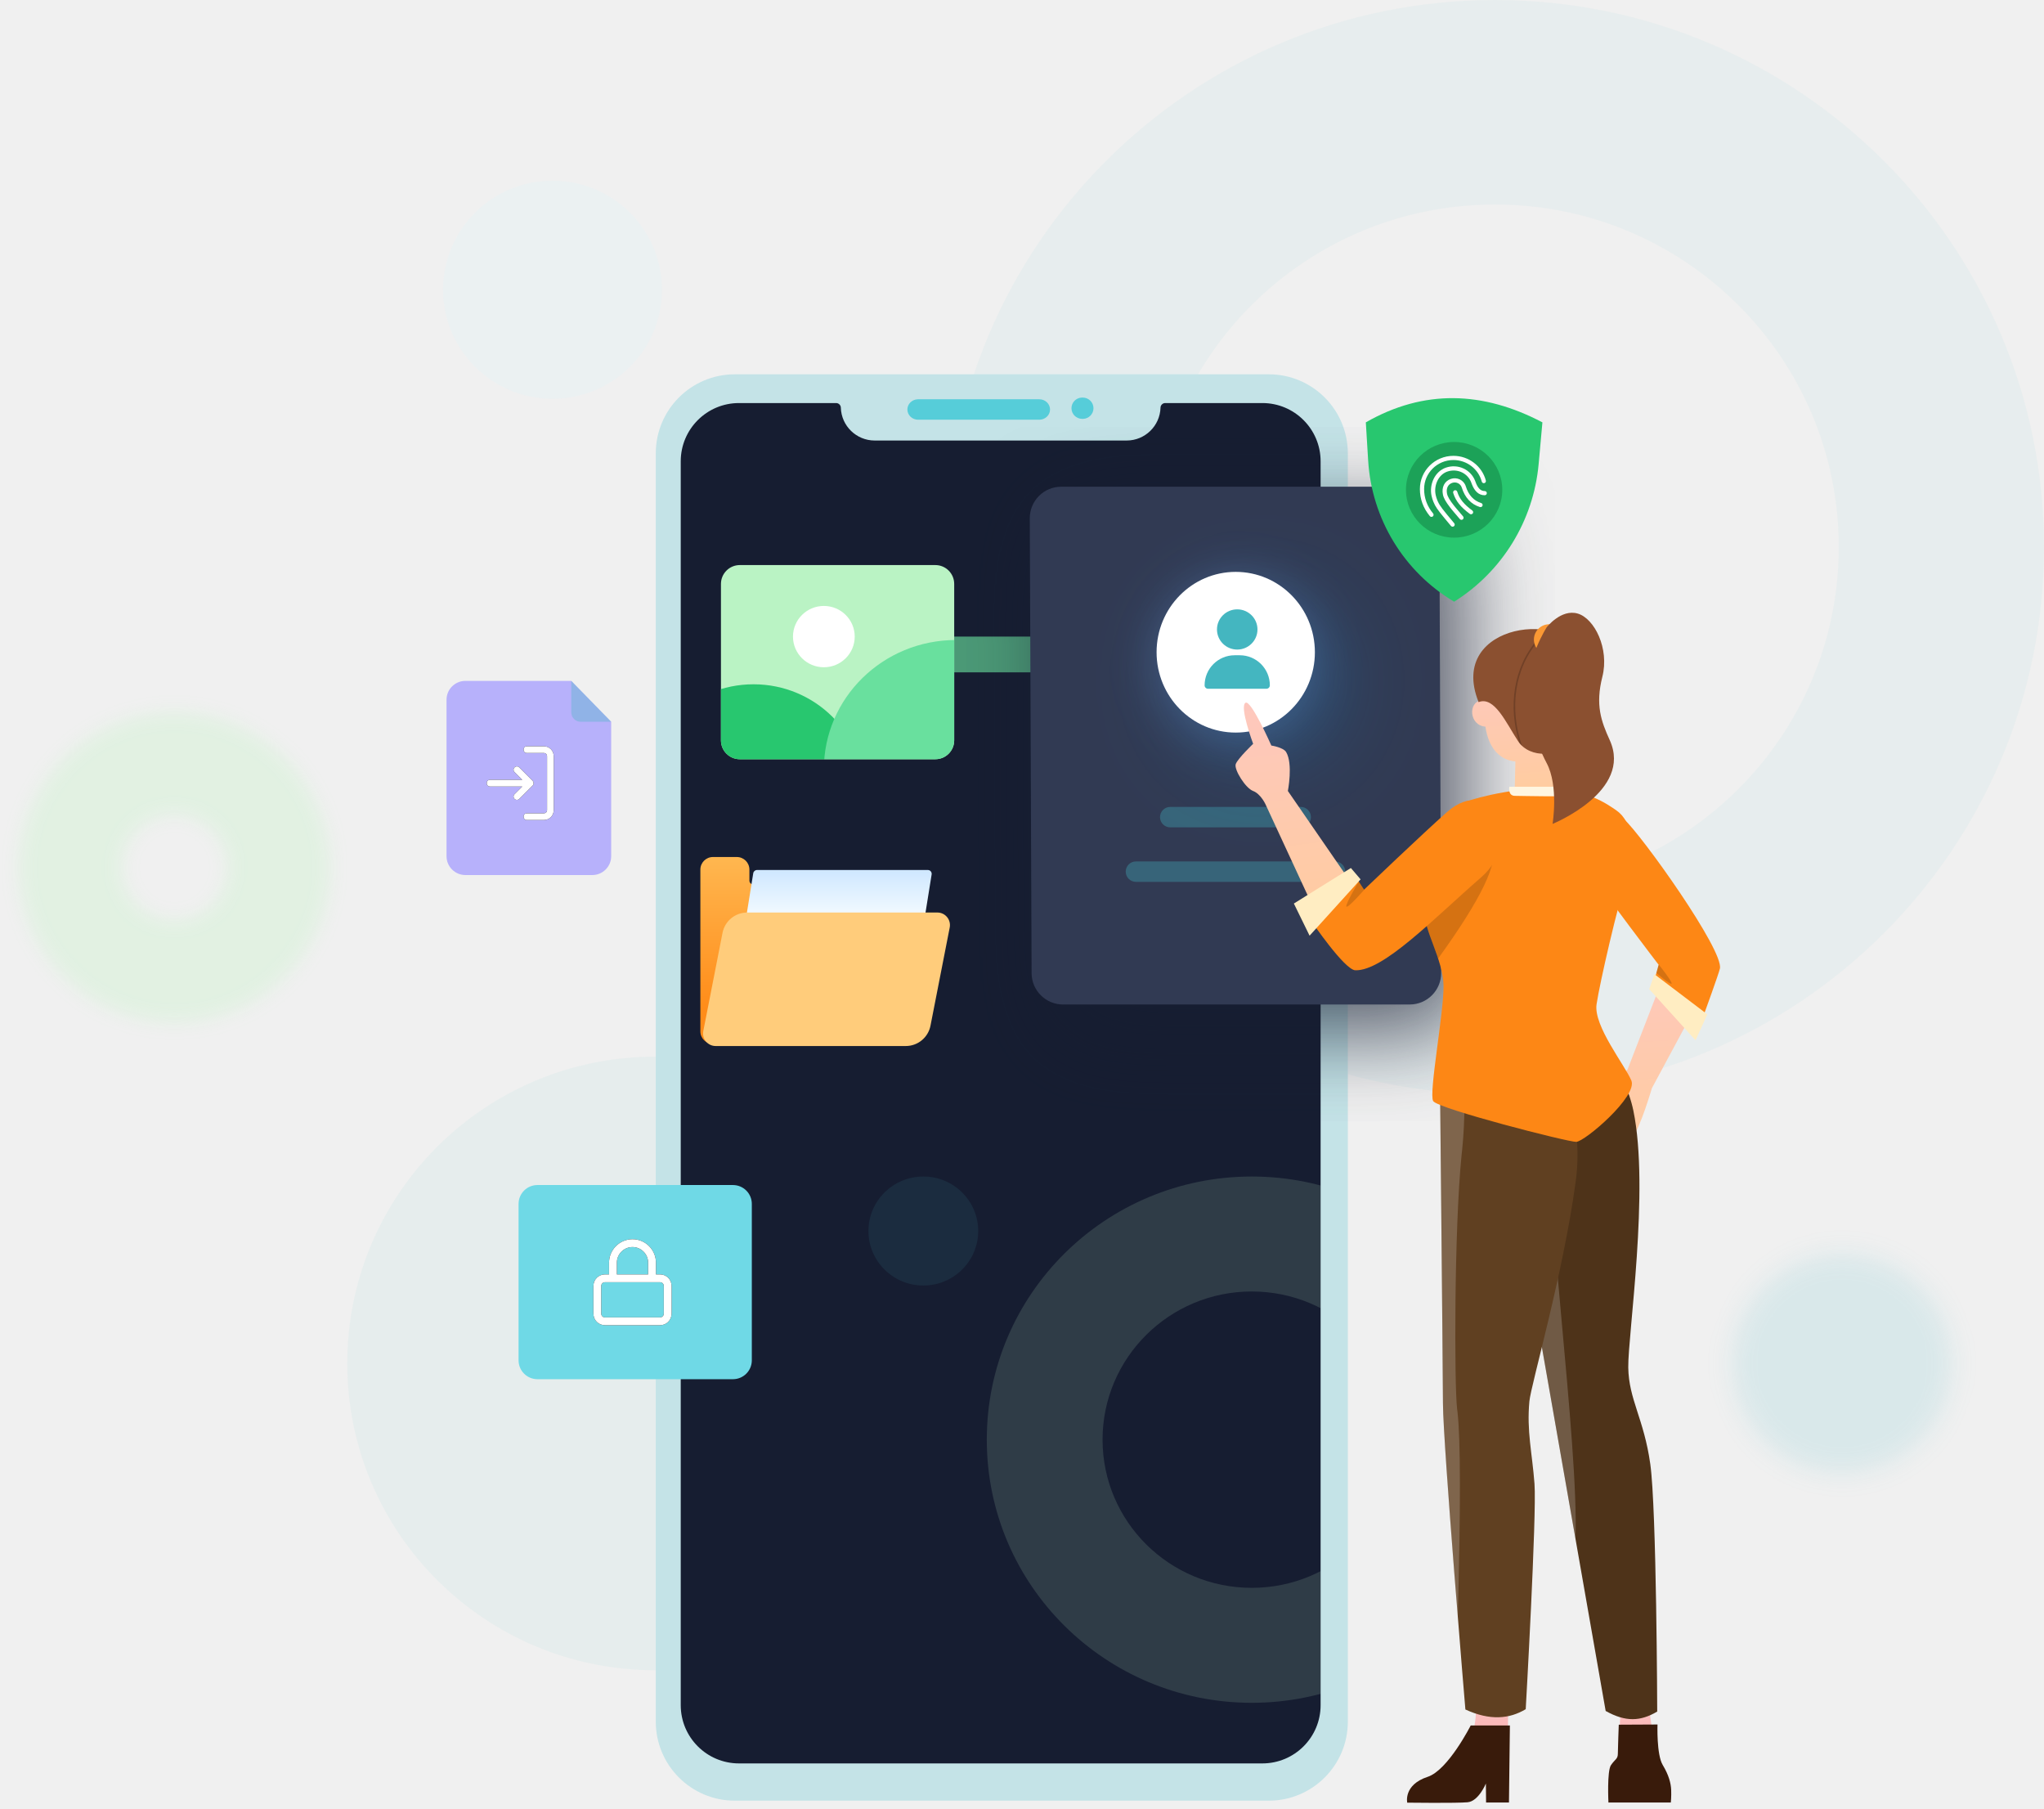
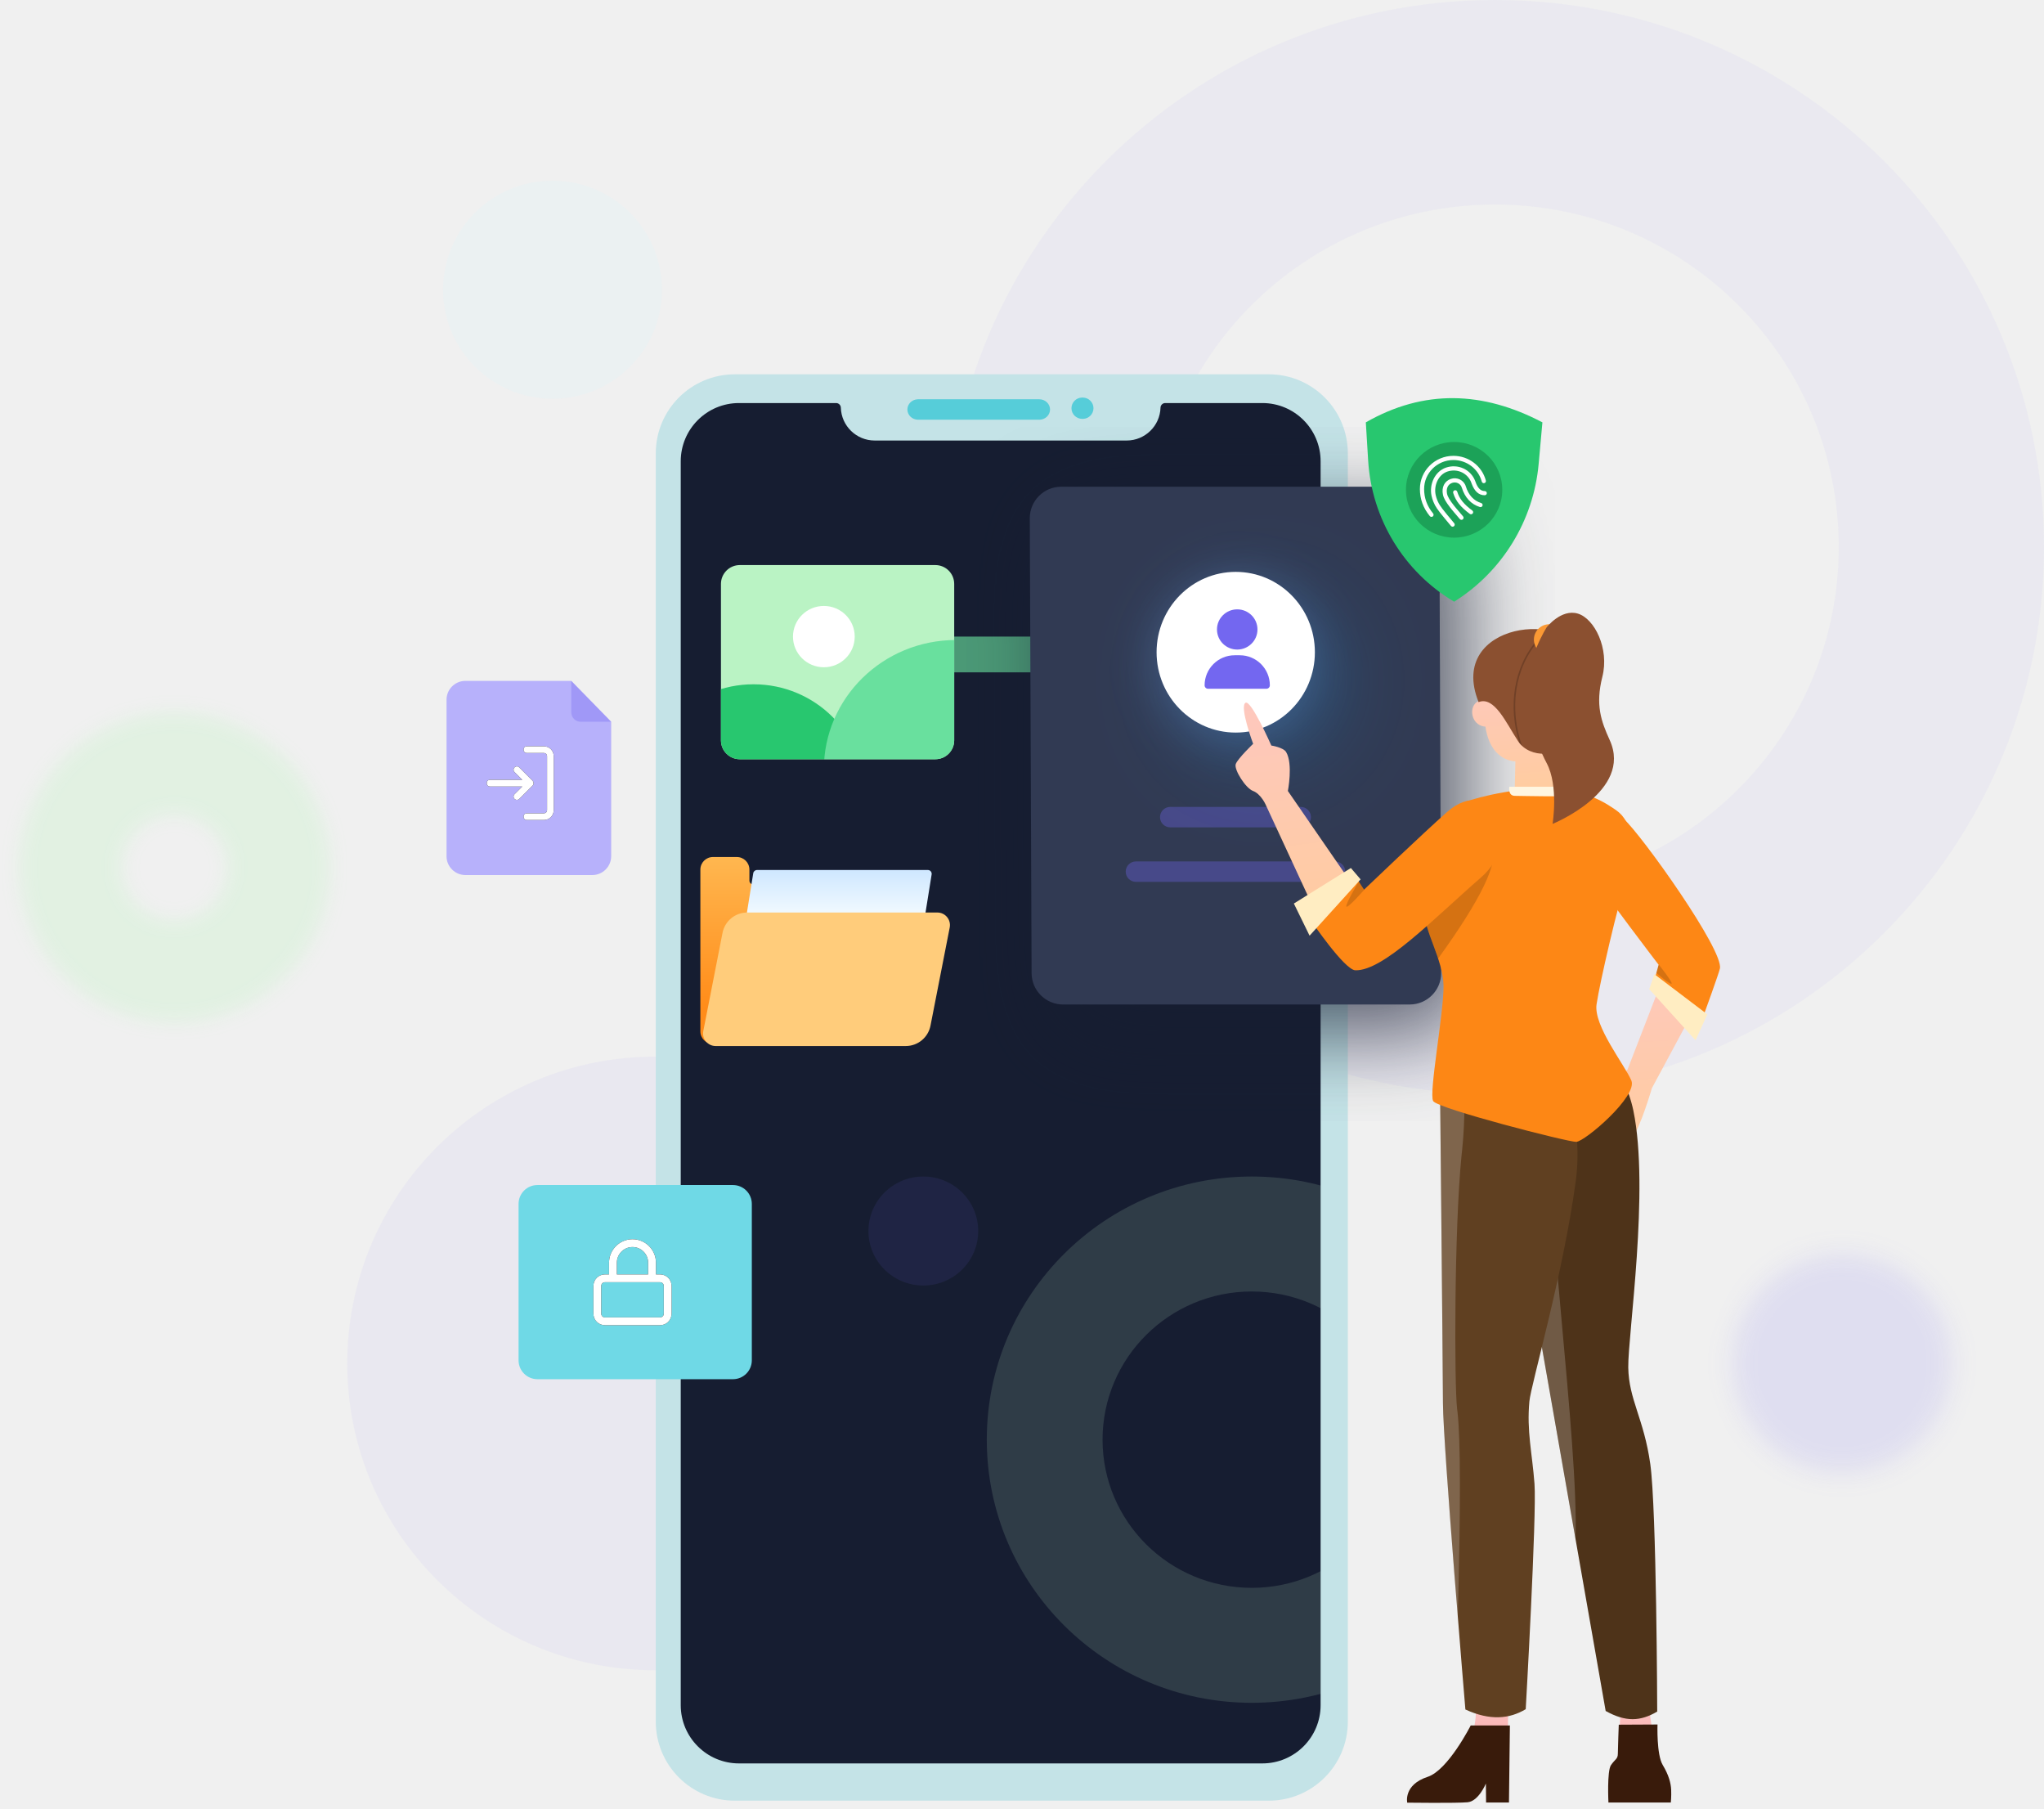
<svg xmlns="http://www.w3.org/2000/svg" width="650" height="575" viewBox="0 0 650 575" fill="none">
  <g id="Illustration">
    <g id="Shape">
-       <path id="Oval" opacity="0.053" fill-rule="evenodd" clip-rule="evenodd" d="M650 173.93C650 77.871 571.829 0 475.402 0C378.974 0 300.804 77.871 300.804 173.93C300.804 269.988 378.974 347.859 475.402 347.859C571.829 347.859 650 269.988 650 173.93ZM366.074 173.93C366.074 113.781 415.022 65.02 475.402 65.02C535.782 65.02 584.729 113.781 584.729 173.93C584.729 234.078 535.782 282.839 475.402 282.839C415.022 282.839 366.074 234.078 366.074 173.93Z" fill="#44b6c0" />
+       <path id="Oval" opacity="0.053" fill-rule="evenodd" clip-rule="evenodd" d="M650 173.93C650 77.871 571.829 0 475.402 0C378.974 0 300.804 77.871 300.804 173.93C300.804 269.988 378.974 347.859 475.402 347.859C571.829 347.859 650 269.988 650 173.93ZM366.074 173.93C366.074 113.781 415.022 65.02 475.402 65.02C535.782 65.02 584.729 113.781 584.729 173.93C584.729 234.078 535.782 282.839 475.402 282.839C415.022 282.839 366.074 234.078 366.074 173.93Z" fill="#7367F0" />
      <g id="Oval_2" opacity="0.141" filter="url(#filter0_f)">
        <path fill-rule="evenodd" clip-rule="evenodd" d="M104.993 275.795C104.993 248.563 82.833 226.488 55.497 226.488C28.16 226.488 6 248.563 6 275.795C6 303.027 28.16 325.102 55.497 325.102C82.833 325.102 104.993 303.027 104.993 275.795ZM38.635 275.795C38.635 266.518 46.184 258.998 55.497 258.998C64.809 258.998 72.358 266.518 72.358 275.795C72.358 285.072 64.809 292.592 55.497 292.592C46.184 292.592 38.635 285.072 38.635 275.795Z" fill="#8BF78F" />
      </g>
-       <ellipse id="Oval_3" cx="208.338" cy="433.469" rx="97.905" ry="97.531" fill="#44b6c0" fill-opacity="0.061" />
+       <ellipse id="Oval_3" cx="208.338" cy="433.469" rx="97.905" ry="97.531" fill="#7367F0" fill-opacity="0.061" />
      <ellipse id="Oval_4" opacity="0.141" cx="175.702" cy="92.112" rx="34.811" ry="34.678" fill="#CEF5FF" />
      <g id="Oval_5" filter="url(#filter1_f)">
-         <ellipse cx="585.818" cy="433.469" rx="34.811" ry="34.678" fill="#44b6c0" fill-opacity="0.136" />
+         <ellipse cx="585.818" cy="433.469" rx="34.811" ry="34.678" fill="#7367F0" fill-opacity="0.136" />
      </g>
    </g>
    <g id="File Organizer">
      <g id="Phone3">
        <path id="Rectangle" fill-rule="evenodd" clip-rule="evenodd" d="M208.539 144.137C208.539 130.254 219.793 119 233.676 119H403.481C417.364 119 428.618 130.254 428.618 144.137V547.336C428.618 561.218 417.364 572.473 403.481 572.473H233.676C219.793 572.473 208.539 561.218 208.539 547.336V144.137Z" fill="#C4E3E7" />
        <g id="Group 48">
          <path id="Rectangle_2" fill-rule="evenodd" clip-rule="evenodd" d="M216.477 146.66C216.477 136.431 224.769 128.138 234.999 128.138H265.888C266.701 128.138 267.366 128.784 267.39 129.597V129.597C267.559 135.419 272.328 140.051 278.153 140.051H358.284C364.108 140.051 368.877 135.419 369.047 129.597V129.597C369.07 128.784 369.736 128.138 370.548 128.138H401.438C411.667 128.138 419.96 136.431 419.96 146.66V542.105C419.96 552.334 411.667 560.627 401.438 560.627H234.999C224.769 560.627 216.477 552.334 216.477 542.105V146.66Z" fill="#161D31" />
          <mask id="mask0" mask-type="alpha" maskUnits="userSpaceOnUse" x="216" y="128" width="204" height="433">
            <path id="Rectangle_3" fill-rule="evenodd" clip-rule="evenodd" d="M216.477 146.66C216.477 136.431 224.769 128.138 234.999 128.138H265.888C266.701 128.138 267.366 128.784 267.39 129.597V129.597C267.559 135.419 272.328 140.051 278.153 140.051H358.284C364.108 140.051 368.877 135.419 369.047 129.597V129.597C369.07 128.784 369.736 128.138 370.548 128.138H401.438C411.667 128.138 419.96 136.431 419.96 146.66V542.105C419.96 552.334 411.667 560.627 401.438 560.627H234.999C224.769 560.627 216.477 552.334 216.477 542.105V146.66Z" fill="white" />
          </mask>
          <g mask="url(#mask0)">
-             <ellipse id="Oval_6" opacity="0.099" cx="293.623" cy="391.368" rx="17.453" ry="17.328" fill="#44b6c0" />
+             <ellipse id="Oval_6" opacity="0.099" cx="293.623" cy="391.368" rx="17.453" ry="17.328" fill="#7367F0" />
            <path id="Oval_7" opacity="0.141" fill-rule="evenodd" clip-rule="evenodd" d="M398.068 374.04C444.606 374.04 482.333 411.496 482.333 457.7C482.333 503.904 444.606 541.359 398.068 541.359C351.53 541.359 313.803 503.904 313.803 457.7C313.803 411.496 351.53 374.04 398.068 374.04ZM398.068 410.59C371.862 410.59 350.618 431.682 350.618 457.7C350.618 483.717 371.862 504.809 398.068 504.809C424.274 504.809 445.518 483.717 445.518 457.7C445.518 431.682 424.274 410.59 398.068 410.59Z" fill="#C8F5D0" />
            <path id="Rectangle_4" fill-rule="evenodd" clip-rule="evenodd" d="M241.264 208.075C241.264 204.934 243.809 202.389 246.949 202.389H391.019C394.159 202.389 396.704 204.934 396.704 208.075V208.075C396.704 211.215 394.159 213.76 391.019 213.76H246.949C243.809 213.76 241.264 211.215 241.264 208.075V208.075Z" fill="#68DE9E" fill-opacity="0.642" />
          </g>
        </g>
        <path id="Path" d="M330.508 126.939C332.39 126.939 333.916 128.394 333.916 130.188C333.916 131.942 332.457 133.372 330.632 133.435L330.508 133.437H291.962C290.08 133.437 288.554 131.982 288.554 130.188C288.554 128.433 290.013 127.004 291.838 126.941L291.962 126.939H330.508Z" fill="#56CDD9" />
        <path id="Path_2" d="M344.322 126.397C346.205 126.397 347.731 127.913 347.731 129.782C347.731 131.609 346.272 133.099 344.447 133.164L344.322 133.166H344.143C342.261 133.166 340.734 131.651 340.734 129.782C340.734 127.954 342.193 126.465 344.018 126.4L344.143 126.397H344.322Z" fill="#56CDD9" />
      </g>
      <g id="Icon54">
        <g id="Group 37">
          <path id="Rectangle_5" fill-rule="evenodd" clip-rule="evenodd" d="M222.72 276.463C222.72 274.254 224.511 272.463 226.72 272.463L234.313 272.463C236.523 272.463 238.313 274.254 238.313 276.463V279.966C238.313 280.639 238.859 281.185 239.533 281.185H289.542C291.751 281.185 293.542 282.976 293.542 285.185V327.883C293.542 330.092 291.751 331.883 289.542 331.883H226.72C224.511 331.883 222.72 330.092 222.72 327.883V276.463Z" fill="url(#paint0_linear)" />
          <path id="Rectangle_6" fill-rule="evenodd" clip-rule="evenodd" d="M239.536 277.616C239.631 277.025 240.141 276.59 240.739 276.59H295.061C295.812 276.59 296.384 277.261 296.265 278.003L288.105 328.794C288.01 329.385 287.5 329.82 286.901 329.82H232.579C231.829 329.82 231.256 329.149 231.375 328.408L239.536 277.616Z" fill="url(#paint1_linear)" />
          <path id="Rectangle_7" fill-rule="evenodd" clip-rule="evenodd" d="M298.086 290.108C300.604 290.108 302.496 292.406 302.012 294.877L295.899 326.091C295.163 329.845 291.873 332.554 288.048 332.554H227.579C225.061 332.554 223.17 330.256 223.654 327.785L229.767 296.57C230.502 292.816 233.792 290.108 237.617 290.108L298.086 290.108Z" fill="#FFCC7B" />
        </g>
      </g>
      <g id="Group 28">
        <path id="Rectangle_8" fill-rule="evenodd" clip-rule="evenodd" d="M142 222.468C142 219.154 144.686 216.468 148 216.468H181.667L194.359 229.463V272.197C194.359 275.511 191.673 278.197 188.359 278.197H148C144.686 278.197 142 275.511 142 272.197V222.468Z" fill="#B7B1FB" />
        <g id="Icon">
          <path id="Mask" fill-rule="evenodd" clip-rule="evenodd" d="M176.099 257.505V240.458C176.099 238.647 174.714 237.262 172.903 237.262H167.575C166.935 237.262 166.509 237.688 166.509 238.327C166.509 238.966 166.935 239.393 167.575 239.393H172.903C173.542 239.393 173.968 239.819 173.968 240.458V257.505C173.968 258.144 173.542 258.57 172.903 258.57H167.575C166.935 258.57 166.509 258.996 166.509 259.636C166.509 260.275 166.935 260.701 167.575 260.701H172.903C174.714 260.701 176.099 259.316 176.099 257.505ZM169.599 248.555C169.706 248.875 169.706 249.194 169.599 249.408C169.599 249.514 169.493 249.621 169.386 249.727L165.124 253.989C164.91 254.202 164.591 254.308 164.378 254.308C164.165 254.308 163.845 254.202 163.632 253.989C163.205 253.563 163.205 252.923 163.632 252.497L166.083 250.047H155.853C155.213 250.047 154.787 249.621 154.787 248.981C154.787 248.342 155.213 247.916 155.853 247.916H166.083L163.632 245.465C163.205 245.039 163.205 244.4 163.632 243.974C164.058 243.548 164.697 243.548 165.124 243.974L169.386 248.236C169.439 248.289 169.466 248.342 169.493 248.395C169.519 248.449 169.546 248.502 169.599 248.555Z" fill="black" />
          <mask id="mask1" mask-type="alpha" maskUnits="userSpaceOnUse" x="154" y="237" width="23" height="24">
            <path id="Mask_2" fill-rule="evenodd" clip-rule="evenodd" d="M176.099 257.505V240.458C176.099 238.647 174.714 237.262 172.903 237.262H167.575C166.935 237.262 166.509 237.688 166.509 238.327C166.509 238.966 166.935 239.393 167.575 239.393H172.903C173.542 239.393 173.968 239.819 173.968 240.458V257.505C173.968 258.144 173.542 258.57 172.903 258.57H167.575C166.935 258.57 166.509 258.996 166.509 259.636C166.509 260.275 166.935 260.701 167.575 260.701H172.903C174.714 260.701 176.099 259.316 176.099 257.505ZM169.599 248.555C169.706 248.875 169.706 249.194 169.599 249.408C169.599 249.514 169.493 249.621 169.386 249.727L165.124 253.989C164.91 254.202 164.591 254.308 164.378 254.308C164.165 254.308 163.845 254.202 163.632 253.989C163.205 253.563 163.205 252.923 163.632 252.497L166.083 250.047H155.853C155.213 250.047 154.787 249.621 154.787 248.981C154.787 248.342 155.213 247.916 155.853 247.916H166.083L163.632 245.465C163.205 245.039 163.205 244.4 163.632 243.974C164.058 243.548 164.697 243.548 165.124 243.974L169.386 248.236C169.439 248.289 169.466 248.342 169.493 248.395C169.519 248.449 169.546 248.502 169.599 248.555Z" fill="white" />
          </mask>
          <g mask="url(#mask1)">
            <g id="Icon Color">
              <rect id="ð¨ Icon Color" x="152.656" y="236.196" width="25.575" height="25.57" fill="white" />
            </g>
          </g>
        </g>
-         <path id="Path_3" opacity="0.34" d="M194.358 229.463H184.666C183.009 229.463 181.666 228.12 181.666 226.463V216.468L194.358 229.463Z" fill="#44b6c0" />
+         <path id="Path_3" opacity="0.34" d="M194.358 229.463H184.666C183.009 229.463 181.666 228.12 181.666 226.463V216.468L194.358 229.463Z" fill="#7367F0" />
      </g>
      <g id="Group">
        <path id="Rectangle_9" fill-rule="evenodd" clip-rule="evenodd" d="M164.907 382.748C164.907 379.434 167.594 376.748 170.907 376.748H233.082C236.396 376.748 239.082 379.434 239.082 382.748V432.477C239.082 435.791 236.396 438.477 233.082 438.477H170.907C167.594 438.477 164.907 435.791 164.907 432.477V382.748Z" fill="#6FD9E6" />
        <g id="Icon_2">
          <path id="Mask_3" fill-rule="evenodd" clip-rule="evenodd" d="M209.841 405.159H208.598V401.43C208.598 397.328 205.241 393.972 201.138 393.972C197.036 393.972 193.679 397.328 193.679 401.43V405.159H192.436C190.322 405.159 188.706 406.774 188.706 408.888V417.589C188.706 419.702 190.322 421.317 192.436 421.317H209.841C211.954 421.317 213.57 419.702 213.57 417.589V408.888C213.57 406.774 211.954 405.159 209.841 405.159ZM196.165 401.43C196.165 398.695 198.403 396.458 201.138 396.458C203.873 396.458 206.111 398.695 206.111 401.43V405.159H196.165V401.43ZM209.841 418.831C210.587 418.831 211.084 418.334 211.084 417.589V408.888C211.084 408.142 210.587 407.645 209.841 407.645H192.436C191.69 407.645 191.192 408.142 191.192 408.888V417.589C191.192 418.334 191.69 418.831 192.436 418.831H209.841Z" fill="black" />
          <mask id="mask2" mask-type="alpha" maskUnits="userSpaceOnUse" x="188" y="393" width="26" height="29">
            <path id="Mask_4" fill-rule="evenodd" clip-rule="evenodd" d="M209.841 405.159H208.598V401.43C208.598 397.328 205.241 393.972 201.138 393.972C197.036 393.972 193.679 397.328 193.679 401.43V405.159H192.436C190.322 405.159 188.706 406.774 188.706 408.888V417.589C188.706 419.702 190.322 421.317 192.436 421.317H209.841C211.954 421.317 213.57 419.702 213.57 417.589V408.888C213.57 406.774 211.954 405.159 209.841 405.159ZM196.165 401.43C196.165 398.695 198.403 396.458 201.138 396.458C203.873 396.458 206.111 398.695 206.111 401.43V405.159H196.165V401.43ZM209.841 418.831C210.587 418.831 211.084 418.334 211.084 417.589V408.888C211.084 408.142 210.587 407.645 209.841 407.645H192.436C191.69 407.645 191.192 408.142 191.192 408.888V417.589C191.192 418.334 191.69 418.831 192.436 418.831H209.841Z" fill="white" />
          </mask>
          <g mask="url(#mask2)">
            <g id="Icon Color_2">
              <rect id="ð¨ Icon Color_2" x="186.22" y="392.729" width="29.837" height="29.832" fill="white" />
            </g>
          </g>
        </g>
      </g>
      <g id="Group 34">
        <path id="Rectangle_10" d="M229.265 185.646C229.265 182.333 231.951 179.646 235.265 179.646H297.44C300.754 179.646 303.44 182.333 303.44 185.646V235.376C303.44 238.69 300.754 241.376 297.44 241.376H235.265C231.951 241.376 229.265 238.69 229.265 235.376V185.646Z" fill="#BAF3C4" />
        <mask id="mask3" mask-type="alpha" maskUnits="userSpaceOnUse" x="229" y="179" width="75" height="63">
          <path id="Rectangle_11" d="M229.265 185.646C229.265 182.333 231.951 179.646 235.265 179.646H297.44C300.754 179.646 303.44 182.333 303.44 185.646V235.376C303.44 238.69 300.754 241.376 297.44 241.376H235.265C231.951 241.376 229.265 238.69 229.265 235.376V185.646Z" fill="white" />
        </mask>
        <g mask="url(#mask3)">
          <ellipse id="Oval_8" cx="261.989" cy="202.389" rx="9.817" ry="9.747" fill="white" />
          <ellipse id="Oval_9" cx="239.627" cy="252.747" rx="35.451" ry="35.197" fill="#28C76F" />
          <ellipse id="Oval_10" cx="303.986" cy="244.625" rx="41.996" ry="41.153" fill="#69E09E" />
        </g>
      </g>
      <g id="Group 23">
        <g id="Rectangle_12" filter="url(#filter2_d)">
          <path fill-rule="evenodd" clip-rule="evenodd" d="M327.477 164.778C327.455 159.239 331.939 154.738 337.477 154.738H447.72C453.227 154.738 457.698 159.191 457.72 164.698L458.295 309.31C458.317 314.848 453.833 319.35 448.295 319.35H338.052C332.545 319.35 328.074 314.897 328.052 309.39L327.477 164.778Z" fill="#313A53" />
        </g>
-         <path id="Rectangle_13" opacity="0.34" d="M368.889 259.786C368.889 257.992 370.343 256.537 372.138 256.537H413.635C415.43 256.537 416.884 257.992 416.884 259.786V259.786C416.884 261.581 415.43 263.035 413.635 263.035H372.138C370.343 263.035 368.889 261.581 368.889 259.786V259.786Z" fill="#44b6c0" />
-         <path id="Rectangle_14" opacity="0.34" d="M357.98 277.114C357.98 275.32 359.435 273.865 361.229 273.865H424.543C426.338 273.865 427.792 275.32 427.792 277.114V277.114C427.792 278.908 426.338 280.363 424.543 280.363H361.229C359.435 280.363 357.98 278.908 357.98 277.114V277.114Z" fill="#44b6c0" />
+         <path id="Rectangle_13" opacity="0.34" d="M368.889 259.786C368.889 257.992 370.343 256.537 372.138 256.537H413.635C415.43 256.537 416.884 257.992 416.884 259.786V259.786C416.884 261.581 415.43 263.035 413.635 263.035H372.138C370.343 263.035 368.889 261.581 368.889 259.786V259.786Z" fill="#7367F0" />
+         <path id="Rectangle_14" opacity="0.34" d="M357.98 277.114C357.98 275.32 359.435 273.865 361.229 273.865H424.543C426.338 273.865 427.792 275.32 427.792 277.114V277.114C427.792 278.908 426.338 280.363 424.543 280.363H361.229C359.435 280.363 357.98 278.908 357.98 277.114V277.114Z" fill="#7367F0" />
        <g id="Icon8">
          <g id="Oval_11" filter="url(#filter3_dd)">
            <ellipse cx="392.968" cy="207.357" rx="25.17" ry="25.545" fill="white" />
          </g>
          <g id="Group 70">
-             <path id="Combined Shape" fill-rule="evenodd" clip-rule="evenodd" d="M393.443 206.51C396.999 206.51 399.882 203.648 399.882 200.117C399.882 196.587 396.999 193.725 393.443 193.725C389.887 193.725 387.004 196.587 387.004 200.117C387.004 203.648 389.887 206.51 393.443 206.51ZM392.631 208.32C387.35 208.32 383.069 212.601 383.069 217.881C383.069 218.485 383.559 218.974 384.162 218.974H402.724C403.327 218.974 403.817 218.485 403.817 217.881C403.817 212.601 399.536 208.32 394.255 208.32H392.631Z" fill="#44b6c0" />
+             <path id="Combined Shape" fill-rule="evenodd" clip-rule="evenodd" d="M393.443 206.51C396.999 206.51 399.882 203.648 399.882 200.117C399.882 196.587 396.999 193.725 393.443 193.725C389.887 193.725 387.004 196.587 387.004 200.117C387.004 203.648 389.887 206.51 393.443 206.51ZM392.631 208.32C387.35 208.32 383.069 212.601 383.069 217.881C383.069 218.485 383.559 218.974 384.162 218.974H402.724C403.327 218.974 403.817 218.485 403.817 217.881C403.817 212.601 399.536 208.32 394.255 208.32H392.631Z" fill="#7367F0" />
          </g>
        </g>
      </g>
      <g id="Wom3.5">
        <g id="RArm">
          <path id="Path_4" fill-rule="evenodd" clip-rule="evenodd" d="M517.545 340.072C517.545 340.072 505.347 352.052 506.095 353.223C506.843 354.403 512.99 351.663 512.99 351.663C512.99 351.663 505.321 364.247 506.899 365.214C508.476 366.181 516.545 364.223 519.019 361.629C521.494 359.035 525.312 345.945 525.312 345.945L543.865 311.45L530.41 306.827L517.545 340.072Z" fill="url(#paint2_linear)" />
          <path id="Path_5" fill-rule="evenodd" clip-rule="evenodd" d="M505.088 276.306C510.211 284.208 527.455 306.729 527.455 306.729L526.198 311.222L542.045 322.008C542.045 322.008 546.547 309.66 546.938 307.923C548.226 302.193 522.192 265.626 516.362 260.342C507.184 252.022 497.26 264.229 505.088 276.306Z" fill="#FD8715" />
          <path id="Path_6" fill-rule="evenodd" clip-rule="evenodd" d="M531.576 312.707C531.872 312.135 527.48 306.648 527.48 306.648L526.736 309.316C526.736 309.316 531.281 313.28 531.576 312.707Z" fill="black" fill-opacity="0.16" />
          <path id="Path 70" fill-rule="evenodd" clip-rule="evenodd" d="M526.1 309.714L542.936 322.479L539.184 330.734L524.464 314.478L526.1 309.714Z" fill="#FFEDC2" />
        </g>
        <g id="RLeg">
          <path id="Path_7" fill-rule="evenodd" clip-rule="evenodd" d="M515.472 542.024L514.537 557.842L526.524 558.152L524.271 542.024H515.472Z" fill="url(#paint3_linear)" />
          <path id="Path_8" fill-rule="evenodd" clip-rule="evenodd" d="M527.092 548.256C527.092 548.256 526.756 557.782 528.743 561.108C530.743 564.433 531.348 567.012 531.437 569.001C531.531 571.133 531.328 573.065 531.328 573.065H511.488C511.488 573.065 510.991 563.042 512.305 561.152C513.619 559.263 514.481 559.23 514.481 557.56C514.492 555.89 514.776 548.318 514.776 548.318L527.092 548.256Z" fill="#391B0B" />
          <path id="Path_9" fill-rule="evenodd" clip-rule="evenodd" d="M473.239 330.841L504.336 327.485L504.793 327.906C507.009 330.003 516.641 339.739 519.408 353.048C524.633 378.173 517.64 424.578 517.795 434.753C517.943 444.929 522.786 451.069 524.799 465.456C526.811 479.843 527.001 544.143 527.001 544.143C521.665 547.283 516.97 547.507 510.607 543.955L473.239 330.841Z" fill="#4E3319" />
          <path id="Path_10" fill-rule="evenodd" clip-rule="evenodd" d="M501.016 489.256L473.239 330.841L490.529 328.975C491.299 384.008 502.052 458.397 501.016 489.256Z" fill="white" fill-opacity="0.192" />
        </g>
        <g id="LLeg">
          <path id="Path_11" fill-rule="evenodd" clip-rule="evenodd" d="M479.609 540.361L469.387 540.526C469.387 540.526 470.059 551.06 466.128 554.628L465.913 554.815C461.168 558.764 479.476 557.339 479.476 557.339L479.609 540.361Z" fill="url(#paint4_linear)" />
          <path id="Path_12" fill-rule="evenodd" clip-rule="evenodd" d="M480.151 548.573L479.857 573.056L472.578 573.061L472.515 567.028C472.515 567.028 470.219 572.653 466.71 572.978C463.191 573.303 447.509 573.104 447.509 573.104C447.509 573.104 446.206 567.456 454.012 564.891C460.505 562.759 467.684 548.573 467.684 548.573H480.151Z" fill="#391B0B" />
          <path id="Path_13" fill-rule="evenodd" clip-rule="evenodd" d="M457.814 333.019L492.733 331.844L492.994 332.323C494.688 335.514 503.972 354.195 501.106 375.428C497.082 405.232 486.853 440.171 486.352 445.509C485.459 455.025 487.245 461.915 487.977 471.744C488.709 481.573 485.185 543.391 485.185 543.391C480.003 546.485 473.837 547.092 465.998 543.484C465.998 543.484 458.921 459.518 458.869 446.229C458.817 432.941 457.814 333.019 457.814 333.019Z" fill="#604021" />
          <path id="Path_14" fill-rule="evenodd" clip-rule="evenodd" d="M465 365.255L464.768 367.463C462.441 390.748 462.458 440.198 463.36 447.824L463.483 448.807C464.483 457.412 464.515 479.26 463.58 514.35L462.364 499.208C460.058 470.072 458.893 452.412 458.869 446.229L458.827 439.83C458.626 413.956 457.814 333.018 457.814 333.018L465.179 332.771C465.966 345.547 465.906 356.375 465 365.255Z" fill="white" fill-opacity="0.192" />
        </g>
        <g id="Head">
          <path id="Path_15" fill-rule="evenodd" clip-rule="evenodd" d="M471.13 222.653C466.834 223.12 467.138 230.619 472.368 231.011C473.437 238.24 477.25 241.684 481.898 242.083L481.64 253.018L502.199 253.006C502.199 253.006 496.41 245.281 496.699 234.706C496.987 224.13 496.505 214.196 496.505 214.196L469.876 214.67L471.13 222.653Z" fill="url(#paint5_linear)" />
          <path id="Path_16" fill-rule="evenodd" clip-rule="evenodd" d="M470.195 223.215C475.199 221.25 478.896 229.709 482.725 235.589C486.554 241.468 496.474 240.469 497.841 235.589C503.017 224.899 507.478 210.367 501.438 209.174C500.587 193.726 459.859 197.373 470.195 223.215Z" fill="#8B5030" />
          <path id="Combined Shape_2" fill-rule="evenodd" clip-rule="evenodd" d="M498.141 203.079H489.281H489.169L489.095 203.162C481.246 211.86 479.5 224.681 483.191 236.235C483.447 236.556 483.724 236.853 484.017 237.126C479.932 225.481 481.513 212.381 489.392 203.579H498.734C498.544 203.406 498.346 203.24 498.141 203.079Z" fill="black" fill-opacity="0.199" />
          <ellipse id="Oval_12" cx="492.697" cy="203.329" rx="4.909" ry="4.873" fill="#FB9934" />
        </g>
        <g id="Body">
          <path id="Path_17" fill-rule="evenodd" clip-rule="evenodd" d="M465.736 255.135C461.149 261.825 453.505 284.53 453.071 289.637C452.583 295.529 458.945 304.915 459.049 313.444C459.142 321.974 454.304 347.658 455.758 350.058C457.2 352.457 498.554 363.079 501.252 363.022C503.939 362.964 520.901 348.507 518.773 343.511C516.633 338.515 506.7 326.099 507.712 319.292C508.712 312.485 514.521 287.36 517.405 278.809C520.278 270.257 519.32 261.279 513.959 257.6C511.305 255.779 504.226 250.606 491.619 250.63C479.012 250.654 466.092 254.617 465.736 255.135Z" fill="#FD8715" />
          <path id="Path 68" fill-rule="evenodd" clip-rule="evenodd" d="M479.971 250.141C479.971 250.141 479.44 253.018 481.763 253.018C484.085 253.018 499.665 253.527 501.774 252.617C503.884 251.708 503.251 250.141 503.251 250.141H479.971Z" fill="#FFF6E1" />
          <path id="Path_18" fill-rule="evenodd" clip-rule="evenodd" d="M459.078 269.604L459.219 269.533C467.714 265.323 472.817 265.137 474.527 268.975C476.738 273.937 471.004 285.858 457.327 304.74C455.448 299.013 452.746 293.553 453.071 289.637C453.322 286.681 455.988 277.832 459.078 269.604Z" fill="black" fill-opacity="0.16" />
        </g>
        <g id="LArm">
          <path id="Path_19" fill-rule="evenodd" clip-rule="evenodd" d="M402.413 255.658C402.413 255.658 400.883 252.36 398.477 251.468C396.072 250.576 392.393 244.665 392.962 242.949C393.531 241.233 398.507 236.473 398.507 236.473C398.507 236.473 394.108 224.753 396.056 223.43C397.777 222.261 404.291 237.023 404.291 237.023C404.291 237.023 408.121 237.596 409.004 239.106C411.232 242.91 409.548 251.468 409.548 251.468L432.156 284.267L421.782 297.472L402.413 255.658Z" fill="url(#paint6_linear)" />
          <path id="Path_20" fill-rule="evenodd" clip-rule="evenodd" d="M460.125 258.201C452.479 264.945 433.777 282.836 433.777 282.836C433.777 282.836 430.999 278.609 430.999 278.609L417.013 292.828C417.013 292.828 427.563 308.364 430.999 308.473C439.95 308.756 455.989 291.976 471.068 278.874C484.588 267.126 474.377 245.631 460.125 258.201Z" fill="#FD8715" />
          <path id="Path_21" fill-rule="evenodd" clip-rule="evenodd" d="M433.832 282.857C433.832 282.857 428.586 288.881 428.153 288.224C427.72 287.567 432.11 280.244 432.11 280.244L433.832 282.857Z" fill="black" fill-opacity="0.16" />
          <path id="Path 69" fill-rule="evenodd" clip-rule="evenodd" d="M432.673 279.567L416.452 297.472L411.454 287.254L429.587 275.957L432.673 279.567Z" fill="#FFEDC2" />
        </g>
        <path id="Path_22" fill-rule="evenodd" clip-rule="evenodd" d="M491.835 199.45C491.835 199.45 496.429 193.51 501.733 195.069C507.037 196.627 511.834 206.18 509.556 215.159C507.29 224.14 509.159 229.262 511.909 235.315C519.295 251.595 493.721 261.933 493.721 261.933C493.721 261.933 495.717 249.869 491.835 242.584C487.838 235.082 485.568 225.461 485.568 219.574C485.568 209.336 491.835 199.45 491.835 199.45Z" fill="#8B5030" />
      </g>
      <g id="Group 39">
        <path id="Rectangle_15" fill-rule="evenodd" clip-rule="evenodd" d="M434.338 134.277C452.818 123.705 471.55 124.331 490.493 134.277L489.293 147.546C487.666 165.529 477.722 181.716 462.415 191.295V191.295V191.295C446.446 181.783 436.213 164.989 435.08 146.435L434.338 134.277Z" fill="#28C76F" />
        <ellipse id="Oval_13" cx="462.416" cy="155.723" rx="15.315" ry="15.205" fill="#1CA258" />
        <g id="Group 40">
          <path id="Path_23" fill-rule="evenodd" clip-rule="evenodd" d="M462.197 144.922C467.068 144.922 471.284 148.181 472.507 152.778C472.602 153.133 472.388 153.497 472.031 153.591C471.673 153.685 471.306 153.473 471.212 153.118C470.143 149.102 466.456 146.252 462.197 146.252C457.048 146.252 452.875 150.381 452.875 155.472C452.875 158.346 453.824 160.929 455.734 163.247C455.969 163.531 455.927 163.95 455.64 164.183C455.354 164.415 454.932 164.374 454.697 164.089C452.593 161.537 451.535 158.656 451.535 155.472C451.535 149.645 456.309 144.922 462.197 144.922Z" fill="white" />
          <path id="Path_24" fill-rule="evenodd" clip-rule="evenodd" d="M459.827 148.663C463.619 147.367 467.713 149.243 469.112 152.912L469.188 153.122C469.907 155.195 470.885 156.133 472.136 156.117C472.506 156.112 472.81 156.406 472.814 156.774C472.819 157.141 472.523 157.443 472.153 157.447C470.288 157.471 468.903 156.203 468.011 153.807L467.921 153.555C466.843 150.448 463.432 148.838 460.263 149.921C457.41 150.896 455.885 154.344 456.556 157.383C456.686 157.975 456.851 158.506 457.064 159.018L457.255 159.46C457.891 160.856 458.718 161.903 462.454 166.36C462.69 166.643 462.652 167.062 462.367 167.297C462.083 167.532 461.66 167.493 461.423 167.211L459.42 164.808C457.016 161.896 456.473 161.066 455.867 159.626L455.825 159.525C455.582 158.939 455.393 158.334 455.246 157.668C454.441 154.017 456.272 149.879 459.827 148.663Z" fill="white" />
          <path id="Path_25" fill-rule="evenodd" clip-rule="evenodd" d="M461.375 152.255C463.339 151.583 465.512 152.632 466.122 154.593C467.003 157.418 468.623 159.173 471.015 159.927C471.368 160.038 471.563 160.412 471.451 160.762C471.339 161.112 470.962 161.306 470.61 161.195C467.779 160.303 465.847 158.21 464.842 154.986C464.458 153.753 463.07 153.083 461.811 153.513C460.471 153.971 459.808 155.254 460.174 157.01C460.359 157.903 461.094 159.119 462.345 160.703L462.558 160.971C462.734 161.19 462.918 161.414 463.118 161.653L465.271 164.182C465.507 164.465 465.467 164.885 465.182 165.119C464.897 165.353 464.474 165.313 464.238 165.03L462.516 163.012L462.085 162.501C461.881 162.256 461.692 162.026 461.511 161.801L461.077 161.252C459.831 159.642 459.089 158.372 458.861 157.279C458.364 154.891 459.373 152.939 461.375 152.255Z" fill="white" />
          <path id="Path_26" fill-rule="evenodd" clip-rule="evenodd" d="M462.568 155.878C462.922 155.77 463.296 155.968 463.405 156.319C464.127 158.66 465.541 160.321 468.201 162.304C468.497 162.524 468.557 162.941 468.335 163.235C468.113 163.529 467.693 163.588 467.397 163.368C464.531 161.231 462.944 159.368 462.123 156.709C462.015 156.358 462.214 155.986 462.568 155.878Z" fill="white" />
        </g>
      </g>
    </g>
  </g>
  <defs>
    <filter id="filter0_f" x="0.563" y="221.051" width="109.866" height="109.487" filterUnits="userSpaceOnUse" color-interpolation-filters="sRGB">
      <feFlood flood-opacity="0" result="BackgroundImageFix" />
      <feBlend mode="normal" in="SourceGraphic" in2="BackgroundImageFix" result="shape" />
      <feGaussianBlur stdDeviation="2.718" result="effect1_foregroundBlur" />
    </filter>
    <filter id="filter1_f" x="542.852" y="390.637" width="85.931" height="85.665" filterUnits="userSpaceOnUse" color-interpolation-filters="sRGB">
      <feFlood flood-opacity="0" result="BackgroundImageFix" />
      <feBlend mode="normal" in="SourceGraphic" in2="BackgroundImageFix" result="shape" />
      <feGaussianBlur stdDeviation="4.077" result="effect1_foregroundBlur" />
    </filter>
    <filter id="filter2_d" x="307.478" y="135.738" width="186.818" height="220.612" filterUnits="userSpaceOnUse" color-interpolation-filters="sRGB">
      <feFlood flood-opacity="0" result="BackgroundImageFix" />
      <feColorMatrix in="SourceAlpha" type="matrix" values="0 0 0 0 0 0 0 0 0 0 0 0 0 0 0 0 0 0 127 0" />
      <feOffset dx="8" dy="9" />
      <feGaussianBlur stdDeviation="14" />
      <feColorMatrix type="matrix" values="0 0 0 0 0.086 0 0 0 0 0.114 0 0 0 0 0.192 0 0 0 0.7 0" />
      <feBlend mode="normal" in2="BackgroundImageFix" result="effect1_dropShadow" />
      <feBlend mode="normal" in="SourceGraphic" in2="effect1_dropShadow" result="shape" />
    </filter>
    <filter id="filter3_dd" x="347.798" y="162.812" width="106.341" height="107.09" filterUnits="userSpaceOnUse" color-interpolation-filters="sRGB">
      <feFlood flood-opacity="0" result="BackgroundImageFix" />
      <feColorMatrix in="SourceAlpha" type="matrix" values="0 0 0 0 0 0 0 0 0 0 0 0 0 0 0 0 0 0 127 0" />
      <feOffset dx="8" dy="9" />
      <feGaussianBlur stdDeviation="14" />
      <feColorMatrix type="matrix" values="0 0 0 0 0.076 0 0 0 0 0.583 0 0 0 0 0.879 0 0 0 0.229 0" />
      <feBlend mode="normal" in2="BackgroundImageFix" result="effect1_dropShadow" />
      <feColorMatrix in="SourceAlpha" type="matrix" values="0 0 0 0 0 0 0 0 0 0 0 0 0 0 0 0 0 0 127 0" />
      <feOffset dy="2" />
      <feGaussianBlur stdDeviation="7.5" />
      <feColorMatrix type="matrix" values="0 0 0 0 0.504 0 0 0 0 0.7 0 0 0 0 1 0 0 0 0.234 0" />
      <feBlend mode="normal" in2="effect1_dropShadow" result="effect2_dropShadow" />
      <feBlend mode="normal" in="SourceGraphic" in2="effect2_dropShadow" result="shape" />
    </filter>
    <linearGradient id="paint0_linear" x1="299.098" y1="320.699" x2="299.098" y2="251.956" gradientUnits="userSpaceOnUse">
      <stop stop-color="#FF8C19" />
      <stop offset="1" stop-color="#FFC967" />
    </linearGradient>
    <linearGradient id="paint1_linear" x1="290.964" y1="293.294" x2="290.964" y2="261.963" gradientUnits="userSpaceOnUse">
      <stop stop-color="#F8FDFF" />
      <stop offset="1" stop-color="#AAD4FF" />
    </linearGradient>
    <linearGradient id="paint2_linear" x1="502.994" y1="290.908" x2="507.069" y2="361.835" gradientUnits="userSpaceOnUse">
      <stop stop-color="#FDC6C6" />
      <stop offset="1" stop-color="#FFCCA1" />
    </linearGradient>
    <linearGradient id="paint3_linear" x1="512.463" y1="538.098" x2="514.125" y2="557.265" gradientUnits="userSpaceOnUse">
      <stop stop-color="#FDC6C6" />
      <stop offset="1" stop-color="#FAB2B2" />
    </linearGradient>
    <linearGradient id="paint4_linear" x1="462.622" y1="536.167" x2="464.195" y2="556.674" gradientUnits="userSpaceOnUse">
      <stop stop-color="#FDC6C6" />
      <stop offset="1" stop-color="#FAB2B2" />
    </linearGradient>
    <linearGradient id="paint5_linear" x1="462.262" y1="204.745" x2="465.66" y2="250.978" gradientUnits="userSpaceOnUse">
      <stop stop-color="#FDC6C6" />
      <stop offset="1" stop-color="#FFCCA1" />
    </linearGradient>
    <linearGradient id="paint6_linear" x1="386.111" y1="205.324" x2="396.752" y2="292.76" gradientUnits="userSpaceOnUse">
      <stop stop-color="#FDC6C6" />
      <stop offset="1" stop-color="#FFCCA1" />
    </linearGradient>
  </defs>
</svg>
